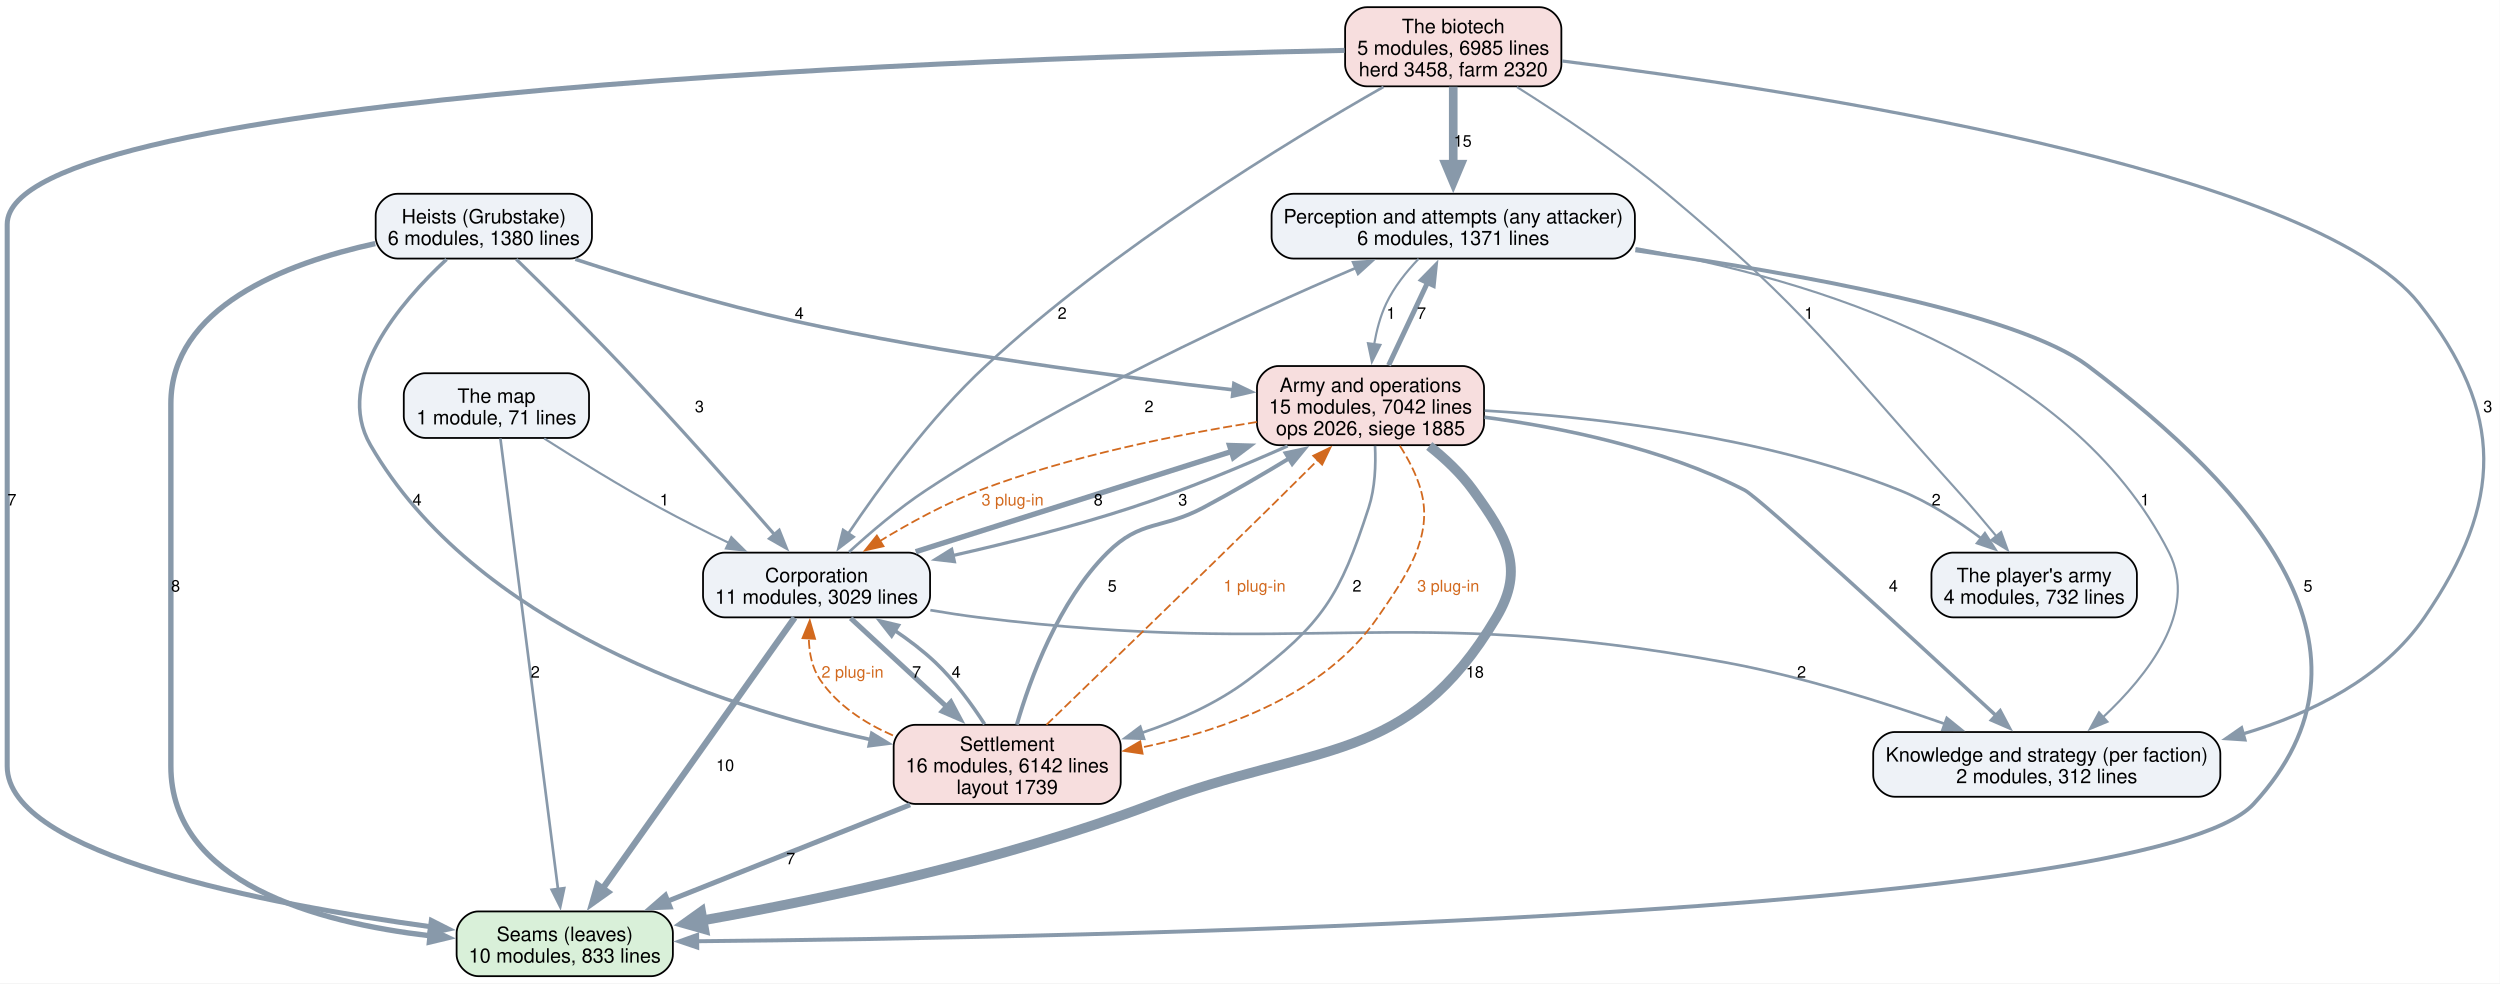
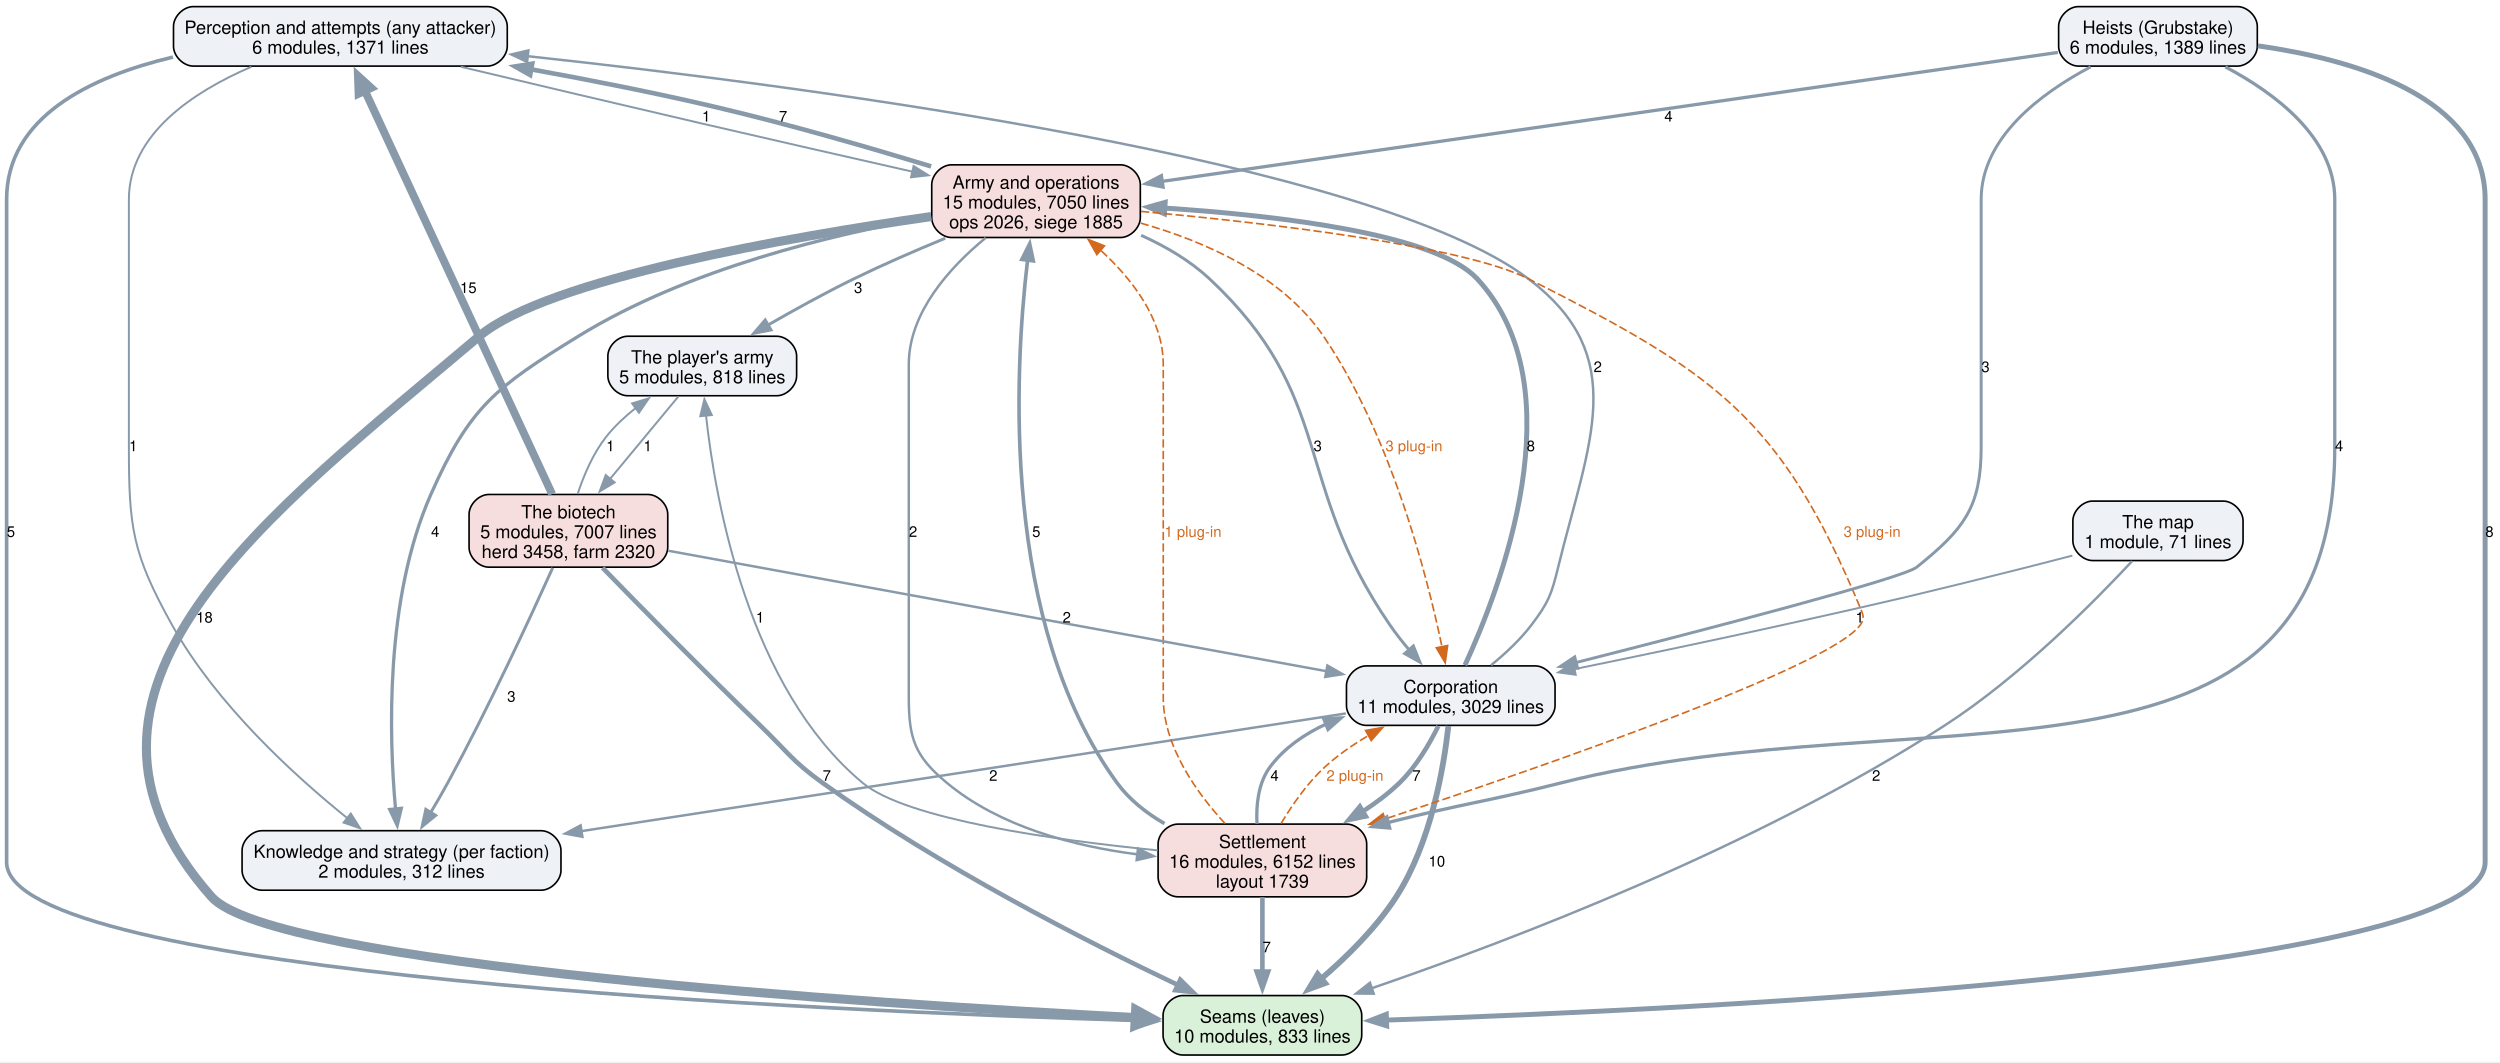
- <svg xmlns="http://www.w3.org/2000/svg" width="1390pt" height="547pt" viewBox="0.00 0.00 1390.00 547.00">
-   <g id="graph0" class="graph" transform="scale(1 1) rotate(0) translate(4 542.75)">
-     <polygon fill="white" stroke="none" points="-4,4 -4,-542.75 1385.84,-542.75 1385.84,4 -4,4" />
+ <svg xmlns="http://www.w3.org/2000/svg" width="1513pt" height="643pt" viewBox="0.00 0.00 1513.00 643.00">
+   <g id="graph0" class="graph" transform="scale(1 1) rotate(0) translate(4 638.5)">
+     <polygon fill="white" stroke="none" points="-4,4 -4,-638.5 1509.25,-638.5 1509.25,4 -4,4" />
    <g id="node1" class="node">
-       <path fill="#d9f0d9" stroke="black" d="M358.12,-36C358.12,-36 261.88,-36 261.88,-36 255.88,-36 249.88,-30 249.88,-24 249.88,-24 249.88,-12 249.88,-12 249.88,-6 255.88,0 261.88,0 261.88,0 358.12,0 358.12,0 364.12,0 370.12,-6 370.12,-12 370.12,-12 370.12,-24 370.12,-24 370.12,-30 364.12,-36 358.12,-36" />
-       <text xml:space="preserve" text-anchor="middle" x="310" y="-19.55" font-family="Helvetica,sans-Serif" font-size="11.00">Seams (leaves)</text>
-       <text xml:space="preserve" text-anchor="middle" x="310" y="-7.55" font-family="Helvetica,sans-Serif" font-size="11.00">10 modules, 833 lines</text>
+       <path fill="#d9f0d9" stroke="black" d="M808.12,-36C808.12,-36 711.88,-36 711.88,-36 705.88,-36 699.88,-30 699.88,-24 699.88,-24 699.88,-12 699.88,-12 699.88,-6 705.88,0 711.88,0 711.88,0 808.12,0 808.12,0 814.12,0 820.12,-6 820.12,-12 820.12,-12 820.12,-24 820.12,-24 820.12,-30 814.12,-36 808.12,-36" />
+       <text xml:space="preserve" text-anchor="middle" x="760" y="-19.55" font-family="Helvetica,sans-Serif" font-size="11.00">Seams (leaves)</text>
+       <text xml:space="preserve" text-anchor="middle" x="760" y="-7.55" font-family="Helvetica,sans-Serif" font-size="11.00">10 modules, 833 lines</text>
    </g>
    <g id="node2" class="node">
-       <path fill="#eef2f7" stroke="black" d="M893,-435C893,-435 715,-435 715,-435 709,-435 703,-429 703,-423 703,-423 703,-411 703,-411 703,-405 709,-399 715,-399 715,-399 893,-399 893,-399 899,-399 905,-405 905,-411 905,-411 905,-423 905,-423 905,-429 899,-435 893,-435" />
-       <text xml:space="preserve" text-anchor="middle" x="804" y="-418.55" font-family="Helvetica,sans-Serif" font-size="11.00">Perception and attempts (any attacker)</text>
-       <text xml:space="preserve" text-anchor="middle" x="804" y="-406.55" font-family="Helvetica,sans-Serif" font-size="11.00">6 modules, 1371 lines</text>
+       <path fill="#eef2f7" stroke="black" d="M291,-634.5C291,-634.5 113,-634.5 113,-634.5 107,-634.5 101,-628.5 101,-622.5 101,-622.5 101,-610.5 101,-610.5 101,-604.5 107,-598.5 113,-598.5 113,-598.5 291,-598.5 291,-598.5 297,-598.5 303,-604.5 303,-610.5 303,-610.5 303,-622.5 303,-622.5 303,-628.5 297,-634.5 291,-634.5" />
+       <text xml:space="preserve" text-anchor="middle" x="202" y="-618.05" font-family="Helvetica,sans-Serif" font-size="11.00">Perception and attempts (any attacker)</text>
+       <text xml:space="preserve" text-anchor="middle" x="202" y="-606.05" font-family="Helvetica,sans-Serif" font-size="11.00">6 modules, 1371 lines</text>
    </g>
    <g id="edge18" class="edge">
-       <path fill="none" stroke="#8899aa" stroke-width="2.2" d="M905.22,-403.59C995.05,-390.88 1117.93,-368.82 1157,-339.25 1249.25,-269.44 1327.4,-180.82 1249,-95.75 1190.7,-32.5 594.16,-21.37 383.33,-19.42" />
-       <polygon fill="#8899aa" stroke="#8899aa" stroke-width="2.2" points="383.66,-15.92 373.63,-19.33 383.6,-22.92 383.66,-15.92" />
-       <text xml:space="preserve" text-anchor="middle" x="1279.24" y="-213.82" font-family="Helvetica,sans-Serif" font-size="9.00">5</text>
+       <path fill="none" stroke="#8899aa" stroke-width="2.2" d="M100.7,-603.96C50.3,-591.96 0,-567.52 0,-517.75 0,-517.75 0,-517.75 0,-116.75 0,-48.02 495.3,-26.55 686.2,-20.83" />
+       <polygon fill="#8899aa" stroke="#8899aa" stroke-width="2.2" points="686.19,-24.34 696.08,-20.55 685.98,-17.34 686.19,-24.34" />
+       <text xml:space="preserve" text-anchor="middle" x="2.62" y="-313.57" font-family="Helvetica,sans-Serif" font-size="9.00">5</text>
    </g>
    <g id="node3" class="node">
-       <path fill="#eef2f7" stroke="black" d="M1218.5,-135.75C1218.5,-135.75 1049.5,-135.75 1049.5,-135.75 1043.5,-135.75 1037.5,-129.75 1037.5,-123.75 1037.5,-123.75 1037.5,-111.75 1037.5,-111.75 1037.5,-105.75 1043.5,-99.75 1049.5,-99.75 1049.5,-99.75 1218.5,-99.75 1218.5,-99.75 1224.5,-99.75 1230.5,-105.75 1230.5,-111.75 1230.5,-111.75 1230.5,-123.75 1230.5,-123.75 1230.5,-129.75 1224.5,-135.75 1218.5,-135.75" />
-       <text xml:space="preserve" text-anchor="middle" x="1134" y="-119.3" font-family="Helvetica,sans-Serif" font-size="11.00">Knowledge and strategy (per faction)</text>
-       <text xml:space="preserve" text-anchor="middle" x="1134" y="-107.3" font-family="Helvetica,sans-Serif" font-size="11.00">2 modules, 312 lines</text>
+       <path fill="#eef2f7" stroke="black" d="M323.5,-135.75C323.5,-135.75 154.5,-135.75 154.5,-135.75 148.5,-135.75 142.5,-129.75 142.5,-123.75 142.5,-123.75 142.5,-111.75 142.5,-111.75 142.5,-105.75 148.5,-99.75 154.5,-99.75 154.5,-99.75 323.5,-99.75 323.5,-99.75 329.5,-99.75 335.5,-105.75 335.5,-111.75 335.5,-111.75 335.5,-123.75 335.5,-123.75 335.5,-129.75 329.5,-135.75 323.5,-135.75" />
+       <text xml:space="preserve" text-anchor="middle" x="239" y="-119.3" font-family="Helvetica,sans-Serif" font-size="11.00">Knowledge and strategy (per faction)</text>
+       <text xml:space="preserve" text-anchor="middle" x="239" y="-107.3" font-family="Helvetica,sans-Serif" font-size="11.00">2 modules, 312 lines</text>
    </g>
    <g id="edge17" class="edge">
-       <path fill="none" stroke="#8899aa" stroke-width="1.2" d="M905.39,-404.81C1004.03,-387.62 1146.85,-344.28 1202,-235.5 1218.41,-203.12 1190.13,-167.23 1165.2,-143.9" />
-       <polygon fill="#8899aa" stroke="#8899aa" stroke-width="1.2" points="1167.73,-141.47 1157.95,-137.41 1163.06,-146.68 1167.73,-141.47" />
-       <text xml:space="preserve" text-anchor="middle" x="1188.59" y="-261.7" font-family="Helvetica,sans-Serif" font-size="9.00">1</text>
+       <path fill="none" stroke="#8899aa" stroke-width="1.2" d="M148.09,-598.07C113.11,-583.01 74,-557.31 74,-517.75 74,-517.75 74,-517.75 74,-368.12 74,-318.92 76.14,-303.54 100,-260.5 126.78,-212.22 174.47,-168.86 206.41,-143.16" />
+       <polygon fill="#8899aa" stroke="#8899aa" stroke-width="1.2" points="208.28,-146.15 213.95,-137.21 203.94,-140.66 208.28,-146.15" />
+       <text xml:space="preserve" text-anchor="middle" x="76.62" y="-365.45" font-family="Helvetica,sans-Serif" font-size="9.00">1</text>
    </g>
    <g id="node6" class="node">
-       <path fill="#f7dede" stroke="black" d="M809.12,-339.25C809.12,-339.25 706.88,-339.25 706.88,-339.25 700.88,-339.25 694.88,-333.25 694.88,-327.25 694.88,-327.25 694.88,-307.25 694.88,-307.25 694.88,-301.25 700.88,-295.25 706.88,-295.25 706.88,-295.25 809.12,-295.25 809.12,-295.25 815.12,-295.25 821.12,-301.25 821.12,-307.25 821.12,-307.25 821.12,-327.25 821.12,-327.25 821.12,-333.25 815.12,-339.25 809.12,-339.25" />
-       <text xml:space="preserve" text-anchor="middle" x="758" y="-324.8" font-family="Helvetica,sans-Serif" font-size="11.00">Army and operations</text>
-       <text xml:space="preserve" text-anchor="middle" x="758" y="-312.8" font-family="Helvetica,sans-Serif" font-size="11.00">15 modules, 7042 lines</text>
-       <text xml:space="preserve" text-anchor="middle" x="758" y="-300.8" font-family="Helvetica,sans-Serif" font-size="11.00">ops 2026, siege 1885</text>
+       <path fill="#f7dede" stroke="black" d="M674.12,-538.75C674.12,-538.75 571.88,-538.75 571.88,-538.75 565.88,-538.75 559.88,-532.75 559.88,-526.75 559.88,-526.75 559.88,-506.75 559.88,-506.75 559.88,-500.75 565.88,-494.75 571.88,-494.75 571.88,-494.75 674.12,-494.75 674.12,-494.75 680.12,-494.75 686.12,-500.75 686.12,-506.75 686.12,-506.75 686.12,-526.75 686.12,-526.75 686.12,-532.75 680.12,-538.75 674.12,-538.75" />
+       <text xml:space="preserve" text-anchor="middle" x="623" y="-524.3" font-family="Helvetica,sans-Serif" font-size="11.00">Army and operations</text>
+       <text xml:space="preserve" text-anchor="middle" x="623" y="-512.3" font-family="Helvetica,sans-Serif" font-size="11.00">15 modules, 7050 lines</text>
+       <text xml:space="preserve" text-anchor="middle" x="623" y="-500.3" font-family="Helvetica,sans-Serif" font-size="11.00">ops 2026, siege 1885</text>
    </g>
    <g id="edge16" class="edge">
-       <path fill="none" stroke="#8899aa" stroke-width="1.2" d="M784.77,-398.86C778.03,-391.82 771.07,-383.17 766.75,-374 763.46,-367.02 761.37,-359.06 760.04,-351.38" />
-       <polygon fill="#8899aa" stroke="#8899aa" stroke-width="1.2" points="763.52,-351 758.77,-341.53 756.58,-351.9 763.52,-351" />
-       <text xml:space="preserve" text-anchor="middle" x="769.38" y="-365.45" font-family="Helvetica,sans-Serif" font-size="9.00">1</text>
+       <path fill="none" stroke="#8899aa" stroke-width="1.2" d="M274.88,-598.09C317.4,-587.98 372.09,-575.04 420.75,-563.75 463.05,-553.94 510.38,-543.16 548.61,-534.51" />
+       <polygon fill="#8899aa" stroke="#8899aa" stroke-width="1.2" points="548.9,-538.03 557.88,-532.41 547.36,-531.2 548.9,-538.03" />
+       <text xml:space="preserve" text-anchor="middle" x="423.38" y="-564.95" font-family="Helvetica,sans-Serif" font-size="9.00">1</text>
    </g>
    <g id="node4" class="node">
-       <path fill="#eef2f7" stroke="black" d="M501.12,-235.5C501.12,-235.5 398.88,-235.5 398.88,-235.5 392.88,-235.5 386.88,-229.5 386.88,-223.5 386.88,-223.5 386.88,-211.5 386.88,-211.5 386.88,-205.5 392.88,-199.5 398.88,-199.5 398.88,-199.5 501.12,-199.5 501.12,-199.5 507.12,-199.5 513.12,-205.5 513.12,-211.5 513.12,-211.5 513.12,-223.5 513.12,-223.5 513.12,-229.5 507.12,-235.5 501.12,-235.5" />
-       <text xml:space="preserve" text-anchor="middle" x="450" y="-219.05" font-family="Helvetica,sans-Serif" font-size="11.00">Corporation</text>
-       <text xml:space="preserve" text-anchor="middle" x="450" y="-207.05" font-family="Helvetica,sans-Serif" font-size="11.00">11 modules, 3029 lines</text>
+       <path fill="#eef2f7" stroke="black" d="M925.12,-235.5C925.12,-235.5 822.88,-235.5 822.88,-235.5 816.88,-235.5 810.88,-229.5 810.88,-223.5 810.88,-223.5 810.88,-211.5 810.88,-211.5 810.88,-205.5 816.88,-199.5 822.88,-199.5 822.88,-199.5 925.12,-199.5 925.12,-199.5 931.12,-199.5 937.12,-205.5 937.12,-211.5 937.12,-211.5 937.12,-223.5 937.12,-223.5 937.12,-229.5 931.12,-235.5 925.12,-235.5" />
+       <text xml:space="preserve" text-anchor="middle" x="874" y="-219.05" font-family="Helvetica,sans-Serif" font-size="11.00">Corporation</text>
+       <text xml:space="preserve" text-anchor="middle" x="874" y="-207.05" font-family="Helvetica,sans-Serif" font-size="11.00">11 modules, 3029 lines</text>
    </g>
    <g id="edge10" class="edge">
-       <path fill="none" stroke="#8899aa" stroke-width="3.5" d="M437.82,-199.32C413.93,-165.61 360.67,-90.47 330.99,-48.61" />
-       <polygon fill="#8899aa" stroke="#8899aa" stroke-width="3.5" points="333.95,-46.74 325.31,-40.6 328.24,-50.79 333.95,-46.74" />
-       <text xml:space="preserve" text-anchor="middle" x="399.17" y="-114.08" font-family="Helvetica,sans-Serif" font-size="9.00">10</text>
+       <path fill="none" stroke="#8899aa" stroke-width="3.5" d="M872.57,-199.17C869.83,-174.44 862.11,-128.43 841,-95.75 828.85,-76.95 811.17,-59.48 795.42,-45.98" />
+       <polygon fill="#8899aa" stroke="#8899aa" stroke-width="3.5" points="797.91,-43.49 787.97,-39.84 793.46,-48.9 797.91,-43.49" />
+       <text xml:space="preserve" text-anchor="middle" x="865.6" y="-114.08" font-family="Helvetica,sans-Serif" font-size="9.00">10</text>
    </g>
    <g id="edge9" class="edge">
-       <path fill="none" stroke="#8899aa" stroke-width="1.5" d="M468.03,-235.82C479.71,-246.52 495.58,-260.09 511,-270.25 589.67,-322.08 689.35,-367.91 749.82,-393.78" />
-       <polygon fill="#8899aa" stroke="#8899aa" stroke-width="1.5" points="748.34,-396.95 758.92,-397.64 751.08,-390.51 748.34,-396.95" />
-       <text xml:space="preserve" text-anchor="middle" x="634.85" y="-313.57" font-family="Helvetica,sans-Serif" font-size="9.00">2</text>
+       <path fill="none" stroke="#8899aa" stroke-width="1.5" d="M898.38,-235.91C906.93,-242.86 916.11,-251.38 923,-260.5 933.25,-274.07 934.96,-278.73 939,-295.25 957.52,-370.99 983.21,-422.75 921,-469.75 826.94,-540.81 492.93,-585.32 315.2,-604.51" />
+       <polygon fill="#8899aa" stroke="#8899aa" stroke-width="1.5" points="315.03,-601.01 305.45,-605.55 315.77,-607.97 315.03,-601.01" />
+       <text xml:space="preserve" text-anchor="middle" x="962.95" y="-413.32" font-family="Helvetica,sans-Serif" font-size="9.00">2</text>
    </g>
    <g id="edge8" class="edge">
-       <path fill="none" stroke="#8899aa" stroke-width="1.5" d="M513.27,-203.51C522.22,-201.98 531.32,-200.58 540,-199.5 723.37,-176.75 773.24,-207.77 955,-174.5 996.85,-166.84 1042.64,-152.46 1077.42,-140.23" />
-       <polygon fill="#8899aa" stroke="#8899aa" stroke-width="1.5" points="1078.4,-143.6 1086.64,-136.94 1076.05,-137.01 1078.4,-143.6" />
-       <text xml:space="preserve" text-anchor="middle" x="997.67" y="-165.95" font-family="Helvetica,sans-Serif" font-size="9.00">2</text>
+       <path fill="none" stroke="#8899aa" stroke-width="1.5" d="M810.5,-206.72C702.26,-190.06 480.84,-155.98 347.62,-135.47" />
+       <polygon fill="#8899aa" stroke="#8899aa" stroke-width="1.5" points="348.46,-132.06 338.04,-134 347.4,-138.98 348.46,-132.06" />
+       <text xml:space="preserve" text-anchor="middle" x="597.14" y="-165.95" font-family="Helvetica,sans-Serif" font-size="9.00">2</text>
    </g>
    <g id="node5" class="node">
-       <path fill="#f7dede" stroke="black" d="M607.12,-139.75C607.12,-139.75 504.88,-139.75 504.88,-139.75 498.88,-139.75 492.88,-133.75 492.88,-127.75 492.88,-127.75 492.88,-107.75 492.88,-107.75 492.88,-101.75 498.88,-95.75 504.88,-95.75 504.88,-95.75 607.12,-95.75 607.12,-95.75 613.12,-95.75 619.12,-101.75 619.12,-107.75 619.12,-107.75 619.12,-127.75 619.12,-127.75 619.12,-133.75 613.12,-139.75 607.12,-139.75" />
-       <text xml:space="preserve" text-anchor="middle" x="556" y="-125.3" font-family="Helvetica,sans-Serif" font-size="11.00">Settlement</text>
-       <text xml:space="preserve" text-anchor="middle" x="556" y="-113.3" font-family="Helvetica,sans-Serif" font-size="11.00">16 modules, 6142 lines</text>
-       <text xml:space="preserve" text-anchor="middle" x="556" y="-101.3" font-family="Helvetica,sans-Serif" font-size="11.00">layout 1739</text>
+       <path fill="#f7dede" stroke="black" d="M811.12,-139.75C811.12,-139.75 708.88,-139.75 708.88,-139.75 702.88,-139.75 696.88,-133.75 696.88,-127.75 696.88,-127.75 696.88,-107.75 696.88,-107.75 696.88,-101.75 702.88,-95.75 708.88,-95.75 708.88,-95.75 811.12,-95.75 811.12,-95.75 817.12,-95.75 823.12,-101.75 823.12,-107.75 823.12,-107.75 823.12,-127.75 823.12,-127.75 823.12,-133.75 817.12,-139.75 811.12,-139.75" />
+       <text xml:space="preserve" text-anchor="middle" x="760" y="-125.3" font-family="Helvetica,sans-Serif" font-size="11.00">Settlement</text>
+       <text xml:space="preserve" text-anchor="middle" x="760" y="-113.3" font-family="Helvetica,sans-Serif" font-size="11.00">16 modules, 6152 lines</text>
+       <text xml:space="preserve" text-anchor="middle" x="760" y="-101.3" font-family="Helvetica,sans-Serif" font-size="11.00">layout 1739</text>
    </g>
    <g id="edge11" class="edge">
-       <path fill="none" stroke="#8899aa" stroke-width="2.8" d="M468.95,-199.02C483.75,-185.38 504.68,-166.08 522.31,-149.82" />
-       <polygon fill="#8899aa" stroke="#8899aa" stroke-width="2.8" points="524.68,-152.39 529.66,-143.04 519.94,-147.25 524.68,-152.39" />
-       <text xml:space="preserve" text-anchor="middle" x="505.62" y="-165.95" font-family="Helvetica,sans-Serif" font-size="9.00">7</text>
+       <path fill="none" stroke="#8899aa" stroke-width="2.8" d="M866.46,-199.09C861.11,-188.23 853.09,-174.51 843,-164.75 836.39,-158.36 828.73,-152.57 820.77,-147.43" />
+       <polygon fill="#8899aa" stroke="#8899aa" stroke-width="2.8" points="822.59,-144.44 812.22,-142.3 818.99,-150.44 822.59,-144.44" />
+       <text xml:space="preserve" text-anchor="middle" x="853.26" y="-165.95" font-family="Helvetica,sans-Serif" font-size="9.00">7</text>
    </g>
    <g id="edge7" class="edge">
-       <path fill="none" stroke="#8899aa" stroke-width="3" d="M505.11,-235.99C554.03,-251.52 626.02,-274.36 680.7,-291.72" />
-       <polygon fill="#8899aa" stroke="#8899aa" stroke-width="3" points="679.64,-295.05 690.23,-294.74 681.76,-288.38 679.64,-295.05" />
-       <text xml:space="preserve" text-anchor="middle" x="606.62" y="-261.7" font-family="Helvetica,sans-Serif" font-size="9.00">8</text>
+       <path fill="none" stroke="#8899aa" stroke-width="3" d="M882.59,-235.95C903.54,-281.25 951.17,-403.68 890,-469.75 864.94,-496.82 770.36,-507.98 700.86,-512.57" />
+       <polygon fill="#8899aa" stroke="#8899aa" stroke-width="3" points="700.74,-509.08 690.98,-513.18 701.17,-516.06 700.74,-509.08" />
+       <text xml:space="preserve" text-anchor="middle" x="922.46" y="-365.45" font-family="Helvetica,sans-Serif" font-size="9.00">8</text>
    </g>
    <g id="edge21" class="edge">
-       <path fill="none" stroke="#8899aa" stroke-width="2.8" d="M502.01,-95.3C462.11,-79.44 407.89,-57.9 367.24,-41.74" />
-       <polygon fill="#8899aa" stroke="#8899aa" stroke-width="2.8" points="368.54,-38.49 357.95,-38.05 365.95,-45 368.54,-38.49" />
-       <text xml:space="preserve" text-anchor="middle" x="435.62" y="-62.2" font-family="Helvetica,sans-Serif" font-size="9.00">7</text>
+       <path fill="none" stroke="#8899aa" stroke-width="2.8" d="M760,-95.54C760,-82.37 760,-65.21 760,-50.47" />
+       <polygon fill="#8899aa" stroke="#8899aa" stroke-width="2.8" points="763.5,-50.5 760,-40.5 756.5,-50.5 763.5,-50.5" />
+       <text xml:space="preserve" text-anchor="middle" x="762.62" y="-62.2" font-family="Helvetica,sans-Serif" font-size="9.00">7</text>
    </g>
    <g id="edge20" class="edge">
-       <path fill="none" stroke="#8899aa" stroke-width="2" d="M543.45,-140.1C536.29,-151.17 526.64,-164.43 516,-174.5 509.22,-180.92 501.32,-186.92 493.39,-192.26" />
-       <polygon fill="#8899aa" stroke="#8899aa" stroke-width="2" points="491.75,-189.15 485.21,-197.49 495.52,-195.05 491.75,-189.15" />
-       <text xml:space="preserve" text-anchor="middle" x="527.64" y="-165.95" font-family="Helvetica,sans-Serif" font-size="9.00">4</text>
+       <path fill="none" stroke="#8899aa" stroke-width="2" d="M756.73,-139.98C756.15,-151.27 757.46,-164.79 764.75,-174.5 773.39,-186 785.6,-194.35 798.75,-200.41" />
+       <polygon fill="#8899aa" stroke="#8899aa" stroke-width="2" points="797.09,-203.52 807.67,-204.04 799.73,-197.03 797.09,-203.52" />
+       <text xml:space="preserve" text-anchor="middle" x="767.38" y="-165.95" font-family="Helvetica,sans-Serif" font-size="9.00">4</text>
+     </g>
+     <g id="edge34" class="edge">
+       <path fill="none" stroke="#d2691e" stroke-dasharray="5,2" d="M771.33,-140.13C778.01,-151.33 787.26,-164.72 798,-174.5 805.78,-181.58 814.96,-187.92 824.2,-193.4" />
+       <polygon fill="#d2691e" stroke="#d2691e" points="822.44,-196.42 832.87,-198.26 825.86,-190.32 822.44,-196.42" />
+       <text xml:space="preserve" text-anchor="middle" x="816" y="-165.95" font-family="Helvetica,sans-Serif" font-size="9.00" fill="#d2691e">2 plug-in</text>
+     </g>
+     <g id="edge19" class="edge">
+       <path fill="none" stroke="#8899aa" stroke-width="2.2" d="M700.74,-140.06C689.74,-146.46 679.4,-154.57 672,-164.75 601.7,-261.36 609.86,-413.37 617.9,-481.14" />
+       <polygon fill="#8899aa" stroke="#8899aa" stroke-width="2.2" points="614.41,-481.5 619.16,-490.97 621.36,-480.61 614.41,-481.5" />
+       <text xml:space="preserve" text-anchor="middle" x="623.17" y="-313.57" font-family="Helvetica,sans-Serif" font-size="9.00">5</text>
+     </g>
+     <g id="edge33" class="edge">
+       <path fill="none" stroke="#d2691e" stroke-dasharray="5,2" d="M737.32,-140.16C720.33,-158.58 700,-186.83 700,-216.5 700,-418 700,-418 700,-418 700,-445.35 681.17,-469.56 662.13,-487.04" />
+       <polygon fill="#d2691e" stroke="#d2691e" points="659.83,-484.4 654.58,-493.59 664.42,-489.68 659.83,-484.4" />
+       <text xml:space="preserve" text-anchor="middle" x="718" y="-313.57" font-family="Helvetica,sans-Serif" font-size="9.00" fill="#d2691e">1 plug-in</text>
+     </g>
+     <g id="node10" class="node">
+       <path fill="#eef2f7" stroke="black" d="M466.12,-435C466.12,-435 375.88,-435 375.88,-435 369.88,-435 363.88,-429 363.88,-423 363.88,-423 363.88,-411 363.88,-411 363.88,-405 369.88,-399 375.88,-399 375.88,-399 466.12,-399 466.12,-399 472.12,-399 478.12,-405 478.12,-411 478.12,-411 478.12,-423 478.12,-423 478.12,-429 472.12,-435 466.12,-435" />
+       <text xml:space="preserve" text-anchor="middle" x="421" y="-418.55" font-family="Helvetica,sans-Serif" font-size="11.00">The player's army</text>
+       <text xml:space="preserve" text-anchor="middle" x="421" y="-406.55" font-family="Helvetica,sans-Serif" font-size="11.00">5 modules, 818 lines</text>
+     </g>
+     <g id="edge22" class="edge">
+       <path fill="none" stroke="#8899aa" stroke-width="1.2" d="M696.55,-123.86C634.17,-130.08 544.56,-142.6 518,-164.75 449.18,-222.14 429.04,-334.4 423.26,-387.22" />
+       <polygon fill="#8899aa" stroke="#8899aa" stroke-width="1.2" points="419.8,-386.62 422.31,-396.91 426.77,-387.31 419.8,-386.62" />
+       <text xml:space="preserve" text-anchor="middle" x="455.97" y="-261.7" font-family="Helvetica,sans-Serif" font-size="9.00">1</text>
+     </g>
+     <g id="edge4" class="edge">
+       <path fill="none" stroke="#8899aa" stroke-width="5.5" d="M559.6,-507.46C473.85,-495.1 326.89,-469.56 286,-435 158.39,-327.14 13.16,-220.78 124,-95.75 160.6,-54.47 522.59,-31.07 683.54,-22.63" />
+       <polygon fill="#8899aa" stroke="#8899aa" stroke-width="5.5" points="683.32,-27.46 693.06,-22.14 682.82,-17.85 683.32,-27.46" />
+       <text xml:space="preserve" text-anchor="middle" x="119.74" y="-261.7" font-family="Helvetica,sans-Serif" font-size="9.00">18</text>
+     </g>
+     <g id="edge3" class="edge">
+       <path fill="none" stroke="#8899aa" stroke-width="2.8" d="M559.52,-537.8C522.08,-549.2 473.62,-563.21 430,-573.5 393.53,-582.1 353.43,-590.01 317.16,-596.58" />
+       <polygon fill="#8899aa" stroke="#8899aa" stroke-width="2.8" points="316.86,-593.07 307.64,-598.28 318.1,-599.97 316.86,-593.07" />
+       <text xml:space="preserve" text-anchor="middle" x="469.91" y="-564.95" font-family="Helvetica,sans-Serif" font-size="9.00">7</text>
+     </g>
+     <g id="edge2" class="edge">
+       <path fill="none" stroke="#8899aa" stroke-width="2" d="M559.39,-507.12C500.56,-496.94 412.43,-475.92 346,-435 296.47,-404.49 280.22,-392.48 256.75,-339.25 228.86,-275.99 231.41,-192.67 235.39,-148.78" />
+       <polygon fill="#8899aa" stroke="#8899aa" stroke-width="2" points="238.86,-149.3 236.39,-139 231.89,-148.59 238.86,-149.3" />
+       <text xml:space="preserve" text-anchor="middle" x="259.38" y="-313.57" font-family="Helvetica,sans-Serif" font-size="9.00">4</text>
+     </g>
+     <g id="edge1" class="edge">
+       <path fill="none" stroke="#8899aa" stroke-width="1.8" d="M686.61,-496.08C701.39,-489.41 716.22,-480.76 728,-469.75 804.6,-398.14 777.69,-346.97 837,-260.5 840.62,-255.23 844.82,-249.89 849.07,-244.87" />
+       <polygon fill="#8899aa" stroke="#8899aa" stroke-width="1.8" points="851.36,-247.56 855.35,-237.75 846.11,-242.93 851.36,-247.56" />
+       <text xml:space="preserve" text-anchor="middle" x="793.48" y="-365.45" font-family="Helvetica,sans-Serif" font-size="9.00">3</text>
+     </g>
+     <g id="edge31" class="edge">
+       <path fill="none" stroke="#d2691e" stroke-dasharray="5,2" d="M686.36,-503.48C725.06,-492.45 771.81,-472.04 797,-435 837.91,-374.85 859.61,-290.54 868.71,-247.01" />
+       <polygon fill="#d2691e" stroke="#d2691e" points="872.11,-247.84 870.65,-237.35 865.25,-246.46 872.11,-247.84" />
+       <text xml:space="preserve" text-anchor="middle" x="851.72" y="-365.45" font-family="Helvetica,sans-Serif" font-size="9.00" fill="#d2691e">3 plug-in</text>
+     </g>
+     <g id="edge5" class="edge">
+       <path fill="none" stroke="#8899aa" stroke-width="1.5" d="M592.57,-494.59C571.04,-476.9 546,-449.54 546,-418 546,-418 546,-418 546,-216.5 546,-191.33 549.66,-180.86 569,-164.75 601.04,-138.06 646.05,-126.37 684.32,-121.44" />
+       <polygon fill="#8899aa" stroke="#8899aa" stroke-width="1.5" points="684.69,-124.93 694.23,-120.33 683.9,-117.97 684.69,-124.93" />
+       <text xml:space="preserve" text-anchor="middle" x="548.62" y="-313.57" font-family="Helvetica,sans-Serif" font-size="9.00">2</text>
    </g>
    <g id="edge32" class="edge">
-       <path fill="none" stroke="#d2691e" stroke-dasharray="5,2" d="M492.48,-133.84C476.75,-140.68 461.65,-150.54 452,-164.75 447.45,-171.45 445.86,-179.83 445.7,-187.89" />
-       <polygon fill="#d2691e" stroke="#d2691e" points="442.19,-187.93 446.24,-197.72 449.18,-187.55 442.19,-187.93" />
-       <text xml:space="preserve" text-anchor="middle" x="470" y="-165.95" font-family="Helvetica,sans-Serif" font-size="9.00" fill="#d2691e">2 plug-in</text>
-     </g>
-     <g id="edge19" class="edge">
-       <path fill="none" stroke="#8899aa" stroke-width="2.2" d="M561.35,-139.86C568.78,-165.43 584.5,-208.43 611.75,-235.5 630.3,-253.93 641.92,-248.21 665,-260.5 680.89,-268.96 697.88,-278.88 712.94,-287.99" />
-       <polygon fill="#8899aa" stroke="#8899aa" stroke-width="2.2" points="710.83,-290.8 721.18,-293.02 714.47,-284.82 710.83,-290.8" />
-       <text xml:space="preserve" text-anchor="middle" x="614.38" y="-213.82" font-family="Helvetica,sans-Serif" font-size="9.00">5</text>
-     </g>
-     <g id="edge31" class="edge">
-       <path fill="none" stroke="#d2691e" stroke-dasharray="5,2" d="M577.85,-139.8C606.47,-167.41 658.16,-217.4 702,-260.5 710.75,-269.1 720.22,-278.49 728.84,-287.08" />
-       <polygon fill="#d2691e" stroke="#d2691e" points="726.16,-289.36 735.72,-293.94 731.11,-284.4 726.16,-289.36" />
-       <text xml:space="preserve" text-anchor="middle" x="693.53" y="-213.82" font-family="Helvetica,sans-Serif" font-size="9.00" fill="#d2691e">1 plug-in</text>
-     </g>
-     <g id="edge4" class="edge">
-       <path fill="none" stroke="#8899aa" stroke-width="5.5" d="M790.67,-294.78C799.47,-287.79 808.38,-279.43 815,-270.25 833.7,-244.32 844.34,-226.98 828,-199.5 778.61,-116.47 727.27,-130.15 637,-95.75 553.94,-64.1 453.86,-42.93 386.47,-30.98" />
-       <polygon fill="#8899aa" stroke="#8899aa" stroke-width="5.5" points="387.42,-26.26 376.75,-29.29 385.78,-35.74 387.42,-26.26" />
-       <text xml:space="preserve" text-anchor="middle" x="816.02" y="-165.95" font-family="Helvetica,sans-Serif" font-size="9.00">18</text>
-     </g>
-     <g id="edge3" class="edge">
-       <path fill="none" stroke="#8899aa" stroke-width="2.8" d="M768.08,-339.67C774.44,-353.18 782.75,-370.85 789.78,-385.78" />
-       <polygon fill="#8899aa" stroke="#8899aa" stroke-width="2.8" points="786.55,-387.13 793.97,-394.69 792.88,-384.15 786.55,-387.13" />
-       <text xml:space="preserve" text-anchor="middle" x="786.38" y="-365.45" font-family="Helvetica,sans-Serif" font-size="9.00">7</text>
-     </g>
-     <g id="edge2" class="edge">
-       <path fill="none" stroke="#8899aa" stroke-width="2" d="M821.38,-310.78C864.14,-305.08 920.79,-293.54 966,-270.25 974.17,-266.04 1060.28,-186.93 1105.93,-144.74" />
-       <polygon fill="#8899aa" stroke="#8899aa" stroke-width="2" points="1108.09,-147.51 1113.06,-138.15 1103.34,-142.37 1108.09,-147.51" />
-       <text xml:space="preserve" text-anchor="middle" x="1048.69" y="-213.82" font-family="Helvetica,sans-Serif" font-size="9.00">4</text>
-     </g>
-     <g id="edge1" class="edge">
-       <path fill="none" stroke="#8899aa" stroke-width="1.8" d="M711.92,-294.77C686.63,-283.54 654.51,-270.15 625,-260.5 592.89,-249.99 556.67,-240.87 525.56,-233.83" />
-       <polygon fill="#8899aa" stroke="#8899aa" stroke-width="1.8" points="526.64,-230.49 516.12,-231.73 525.12,-237.32 526.64,-230.49" />
-       <text xml:space="preserve" text-anchor="middle" x="653.64" y="-261.7" font-family="Helvetica,sans-Serif" font-size="9.00">3</text>
+       <path fill="none" stroke="#d2691e" stroke-dasharray="5,2" d="M686.53,-510.57C761.5,-503.67 881.04,-489.92 921,-469.75 1033.37,-413.04 1073.62,-386.44 1122,-270.25 1123.67,-266.25 1124.44,-264.08 1122,-260.5 1104.98,-235.55 934.82,-176.2 833.96,-142.75" />
+       <polygon fill="#d2691e" stroke="#d2691e" points="835.26,-139.49 824.66,-139.67 833.06,-146.14 835.26,-139.49" />
+       <text xml:space="preserve" text-anchor="middle" x="1129.01" y="-313.57" font-family="Helvetica,sans-Serif" font-size="9.00" fill="#d2691e">3 plug-in</text>
+     </g>
+     <g id="edge6" class="edge">
+       <path fill="none" stroke="#8899aa" stroke-width="1.8" d="M568.04,-494.31C550.2,-486.96 530.45,-478.4 512.75,-469.75 495.26,-461.21 476.45,-450.82 460.45,-441.6" />
+       <polygon fill="#8899aa" stroke="#8899aa" stroke-width="1.8" points="462.62,-438.82 452.22,-436.81 459.1,-444.87 462.62,-438.82" />
+       <text xml:space="preserve" text-anchor="middle" x="515.38" y="-461.2" font-family="Helvetica,sans-Serif" font-size="9.00">3</text>
+     </g>
+     <g id="node7" class="node">
+       <path fill="#eef2f7" stroke="black" d="M1350.12,-634.5C1350.12,-634.5 1253.88,-634.5 1253.88,-634.5 1247.88,-634.5 1241.88,-628.5 1241.88,-622.5 1241.88,-622.5 1241.88,-610.5 1241.88,-610.5 1241.88,-604.5 1247.88,-598.5 1253.88,-598.5 1253.88,-598.5 1350.12,-598.5 1350.12,-598.5 1356.12,-598.5 1362.12,-604.5 1362.12,-610.5 1362.12,-610.5 1362.12,-622.5 1362.12,-622.5 1362.12,-628.5 1356.12,-634.5 1350.12,-634.5" />
+       <text xml:space="preserve" text-anchor="middle" x="1302" y="-618.05" font-family="Helvetica,sans-Serif" font-size="11.00">Heists (Grubstake)</text>
+       <text xml:space="preserve" text-anchor="middle" x="1302" y="-606.05" font-family="Helvetica,sans-Serif" font-size="11.00">6 modules, 1389 lines</text>
+     </g>
+     <g id="edge14" class="edge">
+       <path fill="none" stroke="#8899aa" stroke-width="3" d="M1362.48,-610.76C1420.71,-602.5 1500,-579.85 1500,-517.75 1500,-517.75 1500,-517.75 1500,-116.75 1500,-50.16 1022.97,-27.49 834.92,-21.13" />
+       <polygon fill="#8899aa" stroke="#8899aa" stroke-width="3" points="835.21,-17.64 825.1,-20.81 834.98,-24.64 835.21,-17.64" />
+       <text xml:space="preserve" text-anchor="middle" x="1502.62" y="-313.57" font-family="Helvetica,sans-Serif" font-size="9.00">8</text>
+     </g>
+     <g id="edge13" class="edge">
+       <path fill="none" stroke="#8899aa" stroke-width="1.8" d="M1261.24,-598.03C1231,-582.02 1195,-555.11 1195,-517.75 1195,-517.75 1195,-517.75 1195,-368.12 1195,-331.39 1184.62,-318.27 1156,-295.25 1147.75,-288.61 1030.35,-258 949.66,-237.5" />
+       <polygon fill="#8899aa" stroke="#8899aa" stroke-width="1.8" points="950.74,-234.16 940.18,-235.09 949.02,-240.95 950.74,-234.16" />
+       <text xml:space="preserve" text-anchor="middle" x="1197.62" y="-413.32" font-family="Helvetica,sans-Serif" font-size="9.00">3</text>
+     </g>
+     <g id="edge15" class="edge">
+       <path fill="none" stroke="#8899aa" stroke-width="2" d="M1342.76,-598.03C1373,-582.02 1409,-555.11 1409,-517.75 1409,-517.75 1409,-517.75 1409,-368.12 1409,-141.33 1160.89,-220.26 941,-164.75 896.57,-153.53 882.3,-152.39 836.04,-140.71" />
+       <polygon fill="#8899aa" stroke="#8899aa" stroke-width="2" points="837.04,-137.35 826.48,-138.26 835.29,-144.13 837.04,-137.35" />
+       <text xml:space="preserve" text-anchor="middle" x="1411.62" y="-365.45" font-family="Helvetica,sans-Serif" font-size="9.00">4</text>
+     </g>
+     <g id="edge12" class="edge">
+       <path fill="none" stroke="#8899aa" stroke-width="2" d="M1241.44,-606.78C1117.54,-588.94 835.31,-548.31 699.2,-528.72" />
+       <polygon fill="#8899aa" stroke="#8899aa" stroke-width="2" points="699.89,-525.28 689.49,-527.32 698.89,-532.21 699.89,-525.28" />
+       <text xml:space="preserve" text-anchor="middle" x="1005.78" y="-564.95" font-family="Helvetica,sans-Serif" font-size="9.00">4</text>
+     </g>
+     <g id="node8" class="node">
+       <path fill="#f7dede" stroke="black" d="M388.12,-339.25C388.12,-339.25 291.88,-339.25 291.88,-339.25 285.88,-339.25 279.88,-333.25 279.88,-327.25 279.88,-327.25 279.88,-307.25 279.88,-307.25 279.88,-301.25 285.88,-295.25 291.88,-295.25 291.88,-295.25 388.12,-295.25 388.12,-295.25 394.12,-295.25 400.12,-301.25 400.12,-307.25 400.12,-307.25 400.12,-327.25 400.12,-327.25 400.12,-333.25 394.12,-339.25 388.12,-339.25" />
+       <text xml:space="preserve" text-anchor="middle" x="340" y="-324.8" font-family="Helvetica,sans-Serif" font-size="11.00">The biotech</text>
+       <text xml:space="preserve" text-anchor="middle" x="340" y="-312.8" font-family="Helvetica,sans-Serif" font-size="11.00">5 modules, 7007 lines</text>
+       <text xml:space="preserve" text-anchor="middle" x="340" y="-300.8" font-family="Helvetica,sans-Serif" font-size="11.00">herd 3458, farm 2320</text>
+     </g>
+     <g id="edge26" class="edge">
+       <path fill="none" stroke="#8899aa" stroke-width="2.8" d="M360.68,-294.87C383.66,-271.24 422.03,-232.2 456,-199.5 472.43,-183.69 475.22,-178.05 493.75,-164.75 564.1,-114.26 653.84,-68.54 709.09,-42.26" />
+       <polygon fill="#8899aa" stroke="#8899aa" stroke-width="2.8" points="710.3,-45.56 717.85,-38.13 707.31,-39.23 710.3,-45.56" />
+       <text xml:space="preserve" text-anchor="middle" x="496.38" y="-165.95" font-family="Helvetica,sans-Serif" font-size="9.00">7</text>
+     </g>
+     <g id="edge25" class="edge">
+       <path fill="none" stroke="#8899aa" stroke-width="4.8" d="M330.15,-339.46C306.26,-390.94 245.06,-522.74 216.76,-583.7" />
+       <polygon fill="#8899aa" stroke="#8899aa" stroke-width="4.8" points="213.03,-581.77 212.63,-592.61 220.65,-585.31 213.03,-581.77" />
+       <text xml:space="preserve" text-anchor="middle" x="279.43" y="-461.2" font-family="Helvetica,sans-Serif" font-size="9.00">15</text>
+     </g>
+     <g id="edge24" class="edge">
+       <path fill="none" stroke="#8899aa" stroke-width="1.8" d="M330.49,-294.84C317.13,-265.2 291.68,-210.15 267,-164.75 263.79,-158.84 260.17,-152.63 256.63,-146.74" />
+       <polygon fill="#8899aa" stroke="#8899aa" stroke-width="1.8" points="259.68,-145.01 251.47,-138.31 253.71,-148.67 259.68,-145.01" />
+       <text xml:space="preserve" text-anchor="middle" x="305.49" y="-213.82" font-family="Helvetica,sans-Serif" font-size="9.00">3</text>
+     </g>
+     <g id="edge23" class="edge">
+       <path fill="none" stroke="#8899aa" stroke-width="1.5" d="M400.48,-305.18C498.55,-287.23 692.04,-251.81 798.82,-232.26" />
+       <polygon fill="#8899aa" stroke="#8899aa" stroke-width="1.5" points="799.33,-235.73 808.54,-230.48 798.07,-228.84 799.33,-235.73" />
+       <text xml:space="preserve" text-anchor="middle" x="641.6" y="-261.7" font-family="Helvetica,sans-Serif" font-size="9.00">2</text>
+     </g>
+     <g id="edge27" class="edge">
+       <path fill="none" stroke="#8899aa" stroke-width="1.2" d="M345.6,-339.58C349.24,-350.63 354.8,-363.9 362.75,-374 367.89,-380.53 374.31,-386.51 380.98,-391.78" />
+       <polygon fill="#8899aa" stroke="#8899aa" stroke-width="1.2" points="378.56,-394.35 388.69,-397.44 382.7,-388.7 378.56,-394.35" />
+       <text xml:space="preserve" text-anchor="middle" x="365.38" y="-365.45" font-family="Helvetica,sans-Serif" font-size="9.00">1</text>
+     </g>
+     <g id="node9" class="node">
+       <path fill="#eef2f7" stroke="black" d="M1341.5,-335.25C1341.5,-335.25 1262.5,-335.25 1262.5,-335.25 1256.5,-335.25 1250.5,-329.25 1250.5,-323.25 1250.5,-323.25 1250.5,-311.25 1250.5,-311.25 1250.5,-305.25 1256.5,-299.25 1262.5,-299.25 1262.5,-299.25 1341.5,-299.25 1341.5,-299.25 1347.5,-299.25 1353.5,-305.25 1353.5,-311.25 1353.5,-311.25 1353.5,-323.25 1353.5,-323.25 1353.5,-329.25 1347.5,-335.25 1341.5,-335.25" />
+       <text xml:space="preserve" text-anchor="middle" x="1302" y="-318.8" font-family="Helvetica,sans-Serif" font-size="11.00">The map</text>
+       <text xml:space="preserve" text-anchor="middle" x="1302" y="-306.8" font-family="Helvetica,sans-Serif" font-size="11.00">1 module, 71 lines</text>
    </g>
    <g id="edge29" class="edge">
-       <path fill="none" stroke="#d2691e" stroke-dasharray="5,2" d="M694.81,-308.12C650.72,-301.18 591.04,-289.26 541,-270.25 521.72,-262.93 501.66,-251.93 485.29,-241.96" />
-       <polygon fill="#d2691e" stroke="#d2691e" points="487.24,-239.05 476.9,-236.72 483.53,-244.98 487.24,-239.05" />
-       <text xml:space="preserve" text-anchor="middle" x="559" y="-261.7" font-family="Helvetica,sans-Serif" font-size="9.00" fill="#d2691e">3 plug-in</text>
-     </g>
-     <g id="edge5" class="edge">
-       <path fill="none" stroke="#8899aa" stroke-width="1.5" d="M760.51,-294.85C761.03,-284.27 760.56,-271.46 757,-260.5 740.95,-211.1 731.49,-196 690,-164.75 672.67,-151.7 651.38,-142.18 630.92,-135.31" />
-       <polygon fill="#8899aa" stroke="#8899aa" stroke-width="1.5" points="632.09,-132.01 621.5,-132.35 629.98,-138.69 632.09,-132.01" />
-       <text xml:space="preserve" text-anchor="middle" x="750.48" y="-213.82" font-family="Helvetica,sans-Serif" font-size="9.00">2</text>
+       <path fill="none" stroke="#8899aa" stroke-width="1.5" d="M1286.33,-298.88C1263.39,-274.24 1218.41,-228.85 1173,-199.5 1059.24,-125.97 910.48,-69.35 826.08,-40.39" />
+       <polygon fill="#8899aa" stroke="#8899aa" stroke-width="1.5" points="827.35,-37.13 816.76,-37.22 825.1,-43.75 827.35,-37.13" />
+       <text xml:space="preserve" text-anchor="middle" x="1131.47" y="-165.95" font-family="Helvetica,sans-Serif" font-size="9.00">2</text>
+     </g>
+     <g id="edge28" class="edge">
+       <path fill="none" stroke="#8899aa" stroke-width="1.2" d="M1250.21,-302.26C1241.15,-299.88 1231.81,-297.46 1223,-295.25 1157.89,-278.9 1141.54,-275.06 1076,-260.5 1034.01,-251.17 986.97,-241.36 948.85,-233.56" />
+       <polygon fill="#8899aa" stroke="#8899aa" stroke-width="1.2" points="949.61,-230.14 939.11,-231.57 948.21,-237 949.61,-230.14" />
+       <text xml:space="preserve" text-anchor="middle" x="1121.49" y="-261.7" font-family="Helvetica,sans-Serif" font-size="9.00">1</text>
    </g>
    <g id="edge30" class="edge">
-       <path fill="none" stroke="#d2691e" stroke-dasharray="5,2" d="M774.3,-294.93C779.03,-287.52 783.58,-278.89 786,-270.25 793.31,-244.18 777.56,-222.13 762,-199.5 732.54,-156.66 676.65,-136.55 630.52,-127.11" />
-       <polygon fill="#d2691e" stroke="#d2691e" points="631.29,-123.69 620.81,-125.26 629.98,-130.57 631.29,-123.69" />
-       <text xml:space="preserve" text-anchor="middle" x="801.22" y="-213.82" font-family="Helvetica,sans-Serif" font-size="9.00" fill="#d2691e">3 plug-in</text>
-     </g>
-     <g id="node10" class="node">
-       <path fill="#eef2f7" stroke="black" d="M1172.12,-235.5C1172.12,-235.5 1081.88,-235.5 1081.88,-235.5 1075.88,-235.5 1069.88,-229.5 1069.88,-223.5 1069.88,-223.5 1069.88,-211.5 1069.88,-211.5 1069.88,-205.5 1075.88,-199.5 1081.88,-199.5 1081.88,-199.5 1172.12,-199.5 1172.12,-199.5 1178.12,-199.5 1184.12,-205.5 1184.12,-211.5 1184.12,-211.5 1184.12,-223.5 1184.12,-223.5 1184.12,-229.5 1178.12,-235.5 1172.12,-235.5" />
-       <text xml:space="preserve" text-anchor="middle" x="1127" y="-219.05" font-family="Helvetica,sans-Serif" font-size="11.00">The player's army</text>
-       <text xml:space="preserve" text-anchor="middle" x="1127" y="-207.05" font-family="Helvetica,sans-Serif" font-size="11.00">4 modules, 732 lines</text>
-     </g>
-     <g id="edge6" class="edge">
-       <path fill="none" stroke="#8899aa" stroke-width="1.5" d="M821.52,-314.45C882.56,-310.86 976.42,-300.4 1052,-270.25 1068.28,-263.76 1084.51,-253.19 1097.69,-243.3" />
-       <polygon fill="#8899aa" stroke="#8899aa" stroke-width="1.5" points="1099.6,-246.25 1105.33,-237.34 1095.29,-240.73 1099.6,-246.25" />
-       <text xml:space="preserve" text-anchor="middle" x="1072.51" y="-261.7" font-family="Helvetica,sans-Serif" font-size="9.00">2</text>
-     </g>
-     <g id="node7" class="node">
-       <path fill="#eef2f7" stroke="black" d="M313.12,-435C313.12,-435 216.88,-435 216.88,-435 210.88,-435 204.88,-429 204.88,-423 204.88,-423 204.88,-411 204.88,-411 204.88,-405 210.88,-399 216.88,-399 216.88,-399 313.12,-399 313.12,-399 319.12,-399 325.12,-405 325.12,-411 325.12,-411 325.12,-423 325.12,-423 325.12,-429 319.12,-435 313.12,-435" />
-       <text xml:space="preserve" text-anchor="middle" x="265" y="-418.55" font-family="Helvetica,sans-Serif" font-size="11.00">Heists (Grubstake)</text>
-       <text xml:space="preserve" text-anchor="middle" x="265" y="-406.55" font-family="Helvetica,sans-Serif" font-size="11.00">6 modules, 1380 lines</text>
-     </g>
-     <g id="edge14" class="edge">
-       <path fill="none" stroke="#8899aa" stroke-width="3" d="M204.63,-407.33C154.38,-396.3 91,-371.78 91,-318.25 91,-318.25 91,-318.25 91,-116.75 91,-52.05 171.69,-29.88 235.12,-22.45" />
-       <polygon fill="#8899aa" stroke="#8899aa" stroke-width="3" points="235.47,-25.93 245.06,-21.43 234.76,-18.97 235.47,-25.93" />
-       <text xml:space="preserve" text-anchor="middle" x="93.62" y="-213.82" font-family="Helvetica,sans-Serif" font-size="9.00">8</text>
-     </g>
-     <g id="edge13" class="edge">
-       <path fill="none" stroke="#8899aa" stroke-width="1.8" d="M283.03,-398.6C298.82,-383.23 322.27,-360.08 342,-339.25 371.92,-307.67 405.12,-270.16 426.7,-245.43" />
-       <polygon fill="#8899aa" stroke="#8899aa" stroke-width="1.8" points="429.21,-247.87 433.14,-238.03 423.93,-243.28 429.21,-247.87" />
-       <text xml:space="preserve" text-anchor="middle" x="384.87" y="-313.57" font-family="Helvetica,sans-Serif" font-size="9.00">3</text>
-     </g>
-     <g id="edge15" class="edge">
-       <path fill="none" stroke="#8899aa" stroke-width="2" d="M244.28,-398.54C218.74,-374.83 181.14,-331.26 202,-295.25 259.94,-195.25 394.68,-150.45 480.22,-131.49" />
-       <polygon fill="#8899aa" stroke="#8899aa" stroke-width="2" points="480.71,-134.97 489.76,-129.46 479.25,-128.12 480.71,-134.97" />
-       <text xml:space="preserve" text-anchor="middle" x="227.92" y="-261.7" font-family="Helvetica,sans-Serif" font-size="9.00">4</text>
-     </g>
-     <g id="edge12" class="edge">
-       <path fill="none" stroke="#8899aa" stroke-width="2" d="M315.88,-398.59C350.01,-387.44 396.17,-373.41 437.75,-364.25 520.42,-346.04 616.74,-333.33 681.99,-325.95" />
-       <polygon fill="#8899aa" stroke="#8899aa" stroke-width="2" points="682.05,-329.47 691.6,-324.88 681.28,-322.51 682.05,-329.47" />
-       <text xml:space="preserve" text-anchor="middle" x="440.38" y="-365.45" font-family="Helvetica,sans-Serif" font-size="9.00">4</text>
-     </g>
-     <g id="node8" class="node">
-       <path fill="#f7dede" stroke="black" d="M852.12,-538.75C852.12,-538.75 755.88,-538.75 755.88,-538.75 749.88,-538.75 743.88,-532.75 743.88,-526.75 743.88,-526.75 743.88,-506.75 743.88,-506.75 743.88,-500.75 749.88,-494.75 755.88,-494.75 755.88,-494.75 852.12,-494.75 852.12,-494.75 858.12,-494.75 864.12,-500.75 864.12,-506.75 864.12,-506.75 864.12,-526.75 864.12,-526.75 864.12,-532.75 858.12,-538.75 852.12,-538.75" />
-       <text xml:space="preserve" text-anchor="middle" x="804" y="-524.3" font-family="Helvetica,sans-Serif" font-size="11.00">The biotech</text>
-       <text xml:space="preserve" text-anchor="middle" x="804" y="-512.3" font-family="Helvetica,sans-Serif" font-size="11.00">5 modules, 6985 lines</text>
-       <text xml:space="preserve" text-anchor="middle" x="804" y="-500.3" font-family="Helvetica,sans-Serif" font-size="11.00">herd 3458, farm 2320</text>
-     </g>
-     <g id="edge25" class="edge">
-       <path fill="none" stroke="#8899aa" stroke-width="2.8" d="M743.57,-514.74C556.59,-510.82 0,-492.88 0,-418 0,-418 0,-418 0,-116.75 0,-67.55 143.81,-40.03 235.53,-27.47" />
-       <polygon fill="#8899aa" stroke="#8899aa" stroke-width="2.8" points="235.84,-30.96 245.29,-26.18 234.92,-24.02 235.84,-30.96" />
-       <text xml:space="preserve" text-anchor="middle" x="2.62" y="-261.7" font-family="Helvetica,sans-Serif" font-size="9.00">7</text>
-     </g>
-     <g id="edge24" class="edge">
-       <path fill="none" stroke="#8899aa" stroke-width="4.8" d="M804,-494.54C804,-481.93 804,-465.64 804,-451.34" />
-       <polygon fill="#8899aa" stroke="#8899aa" stroke-width="4.8" points="808.2,-451.46 804,-441.46 799.8,-451.46 808.2,-451.46" />
-       <text xml:space="preserve" text-anchor="middle" x="809.25" y="-461.2" font-family="Helvetica,sans-Serif" font-size="9.00">15</text>
-     </g>
-     <g id="edge23" class="edge">
-       <path fill="none" stroke="#8899aa" stroke-width="1.8" d="M864.62,-508.83C992.27,-492.89 1281.86,-449.08 1341,-374 1389,-313.07 1387.92,-263.44 1344,-199.5 1320.8,-165.73 1281.36,-146.07 1242.87,-134.64" />
-       <polygon fill="#8899aa" stroke="#8899aa" stroke-width="1.8" points="1244.18,-131.37 1233.6,-132.07 1242.31,-138.11 1244.18,-131.37" />
-       <text xml:space="preserve" text-anchor="middle" x="1379.22" y="-313.57" font-family="Helvetica,sans-Serif" font-size="9.00">3</text>
-     </g>
-     <g id="edge22" class="edge">
-       <path fill="none" stroke="#8899aa" stroke-width="1.5" d="M765.24,-494.45C712.01,-464.13 614.84,-404.87 544,-339.25 513.34,-310.85 484.86,-271.75 467.46,-245.83" />
-       <polygon fill="#8899aa" stroke="#8899aa" stroke-width="1.5" points="470.61,-244.24 462.18,-237.82 464.77,-248.1 470.61,-244.24" />
-       <text xml:space="preserve" text-anchor="middle" x="586.56" y="-365.45" font-family="Helvetica,sans-Serif" font-size="9.00">2</text>
-     </g>
-     <g id="edge26" class="edge">
-       <path fill="none" stroke="#8899aa" stroke-width="1.2" d="M839.43,-494.35C863.82,-479 896.48,-457.19 923,-435 1001.53,-369.32 1015.45,-346.29 1084,-270.25 1091.39,-262.05 1099.18,-252.86 1106.07,-244.52" />
-       <polygon fill="#8899aa" stroke="#8899aa" stroke-width="1.2" points="1108.62,-246.93 1112.24,-236.98 1103.2,-242.5 1108.62,-246.93" />
-       <text xml:space="preserve" text-anchor="middle" x="1001.71" y="-365.45" font-family="Helvetica,sans-Serif" font-size="9.00">1</text>
-     </g>
-     <g id="node9" class="node">
-       <path fill="#eef2f7" stroke="black" d="M311.5,-335.25C311.5,-335.25 232.5,-335.25 232.5,-335.25 226.5,-335.25 220.5,-329.25 220.5,-323.25 220.5,-323.25 220.5,-311.25 220.5,-311.25 220.5,-305.25 226.5,-299.25 232.5,-299.25 232.5,-299.25 311.5,-299.25 311.5,-299.25 317.5,-299.25 323.5,-305.25 323.5,-311.25 323.5,-311.25 323.5,-323.25 323.5,-323.25 323.5,-329.25 317.5,-335.25 311.5,-335.25" />
-       <text xml:space="preserve" text-anchor="middle" x="272" y="-318.8" font-family="Helvetica,sans-Serif" font-size="11.00">The map</text>
-       <text xml:space="preserve" text-anchor="middle" x="272" y="-306.8" font-family="Helvetica,sans-Serif" font-size="11.00">1 module, 71 lines</text>
-     </g>
-     <g id="edge28" class="edge">
-       <path fill="none" stroke="#8899aa" stroke-width="1.5" d="M274.21,-298.98C280.48,-249.94 298.45,-109.37 306.28,-48.12" />
-       <polygon fill="#8899aa" stroke="#8899aa" stroke-width="1.5" points="309.7,-48.93 307.5,-38.57 302.76,-48.04 309.7,-48.93" />
-       <text xml:space="preserve" text-anchor="middle" x="293.62" y="-165.95" font-family="Helvetica,sans-Serif" font-size="9.00">2</text>
-     </g>
-     <g id="edge27" class="edge">
-       <path fill="none" stroke="#8899aa" stroke-width="1.2" d="M298.58,-298.93C316.45,-287.53 340.68,-272.55 362.75,-260.5 375.08,-253.77 388.67,-246.95 401.37,-240.83" />
-       <polygon fill="#8899aa" stroke="#8899aa" stroke-width="1.2" points="402.62,-244.11 410.14,-236.64 399.61,-237.79 402.62,-244.11" />
-       <text xml:space="preserve" text-anchor="middle" x="365.38" y="-261.7" font-family="Helvetica,sans-Serif" font-size="9.00">1</text>
+       <path fill="none" stroke="#8899aa" stroke-width="1.2" d="M406.52,-398.52C395,-384.62 378.61,-364.85 364.99,-348.4" />
+       <polygon fill="#8899aa" stroke="#8899aa" stroke-width="1.2" points="367.98,-346.53 358.91,-341.07 362.59,-351 367.98,-346.53" />
+       <text xml:space="preserve" text-anchor="middle" x="387.97" y="-365.45" font-family="Helvetica,sans-Serif" font-size="9.00">1</text>
    </g>
  </g>
</svg>
